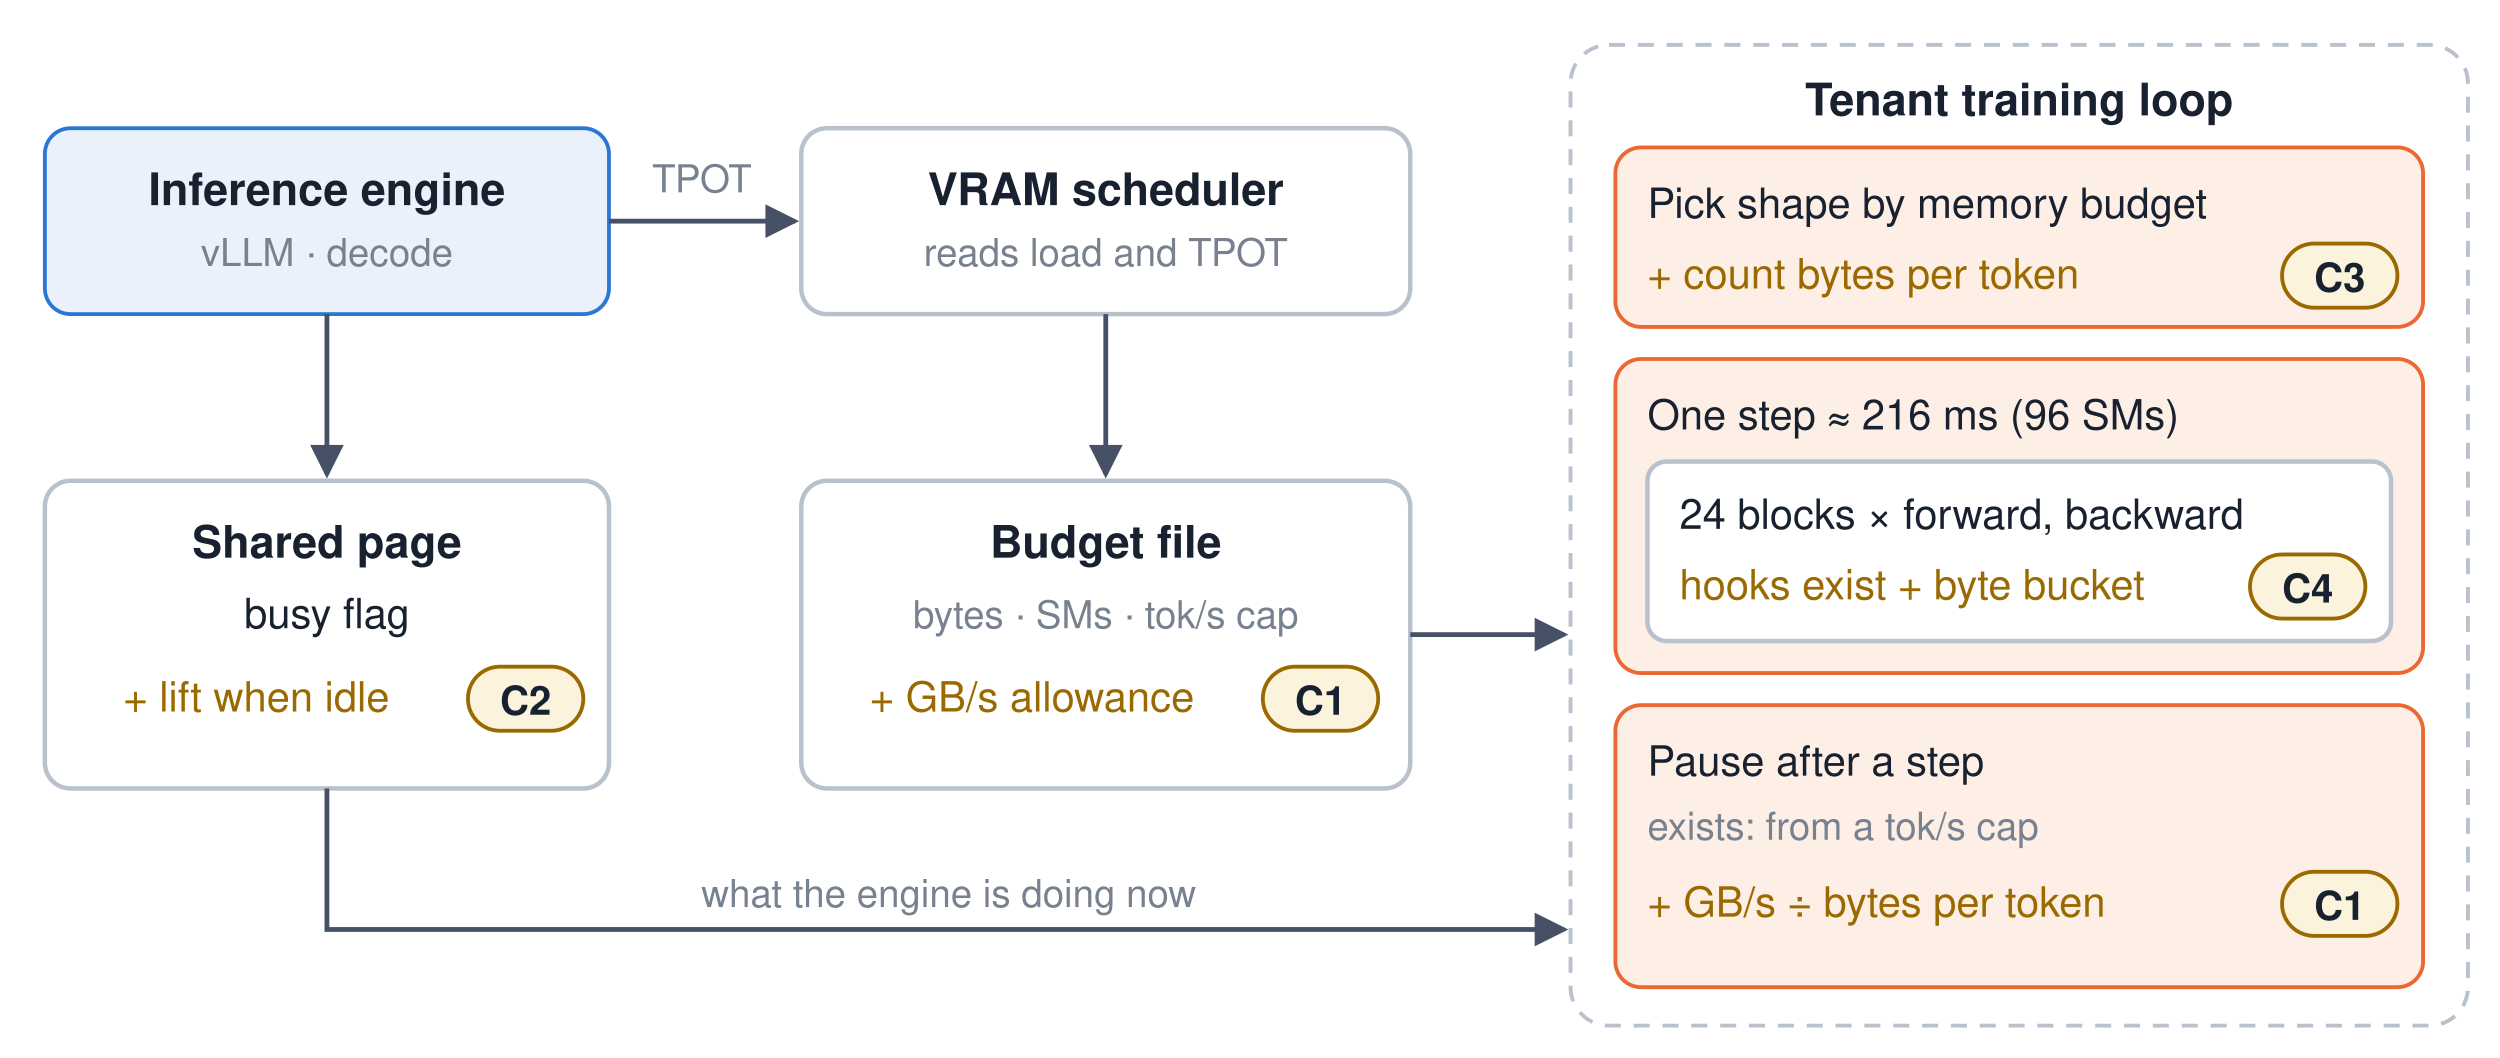
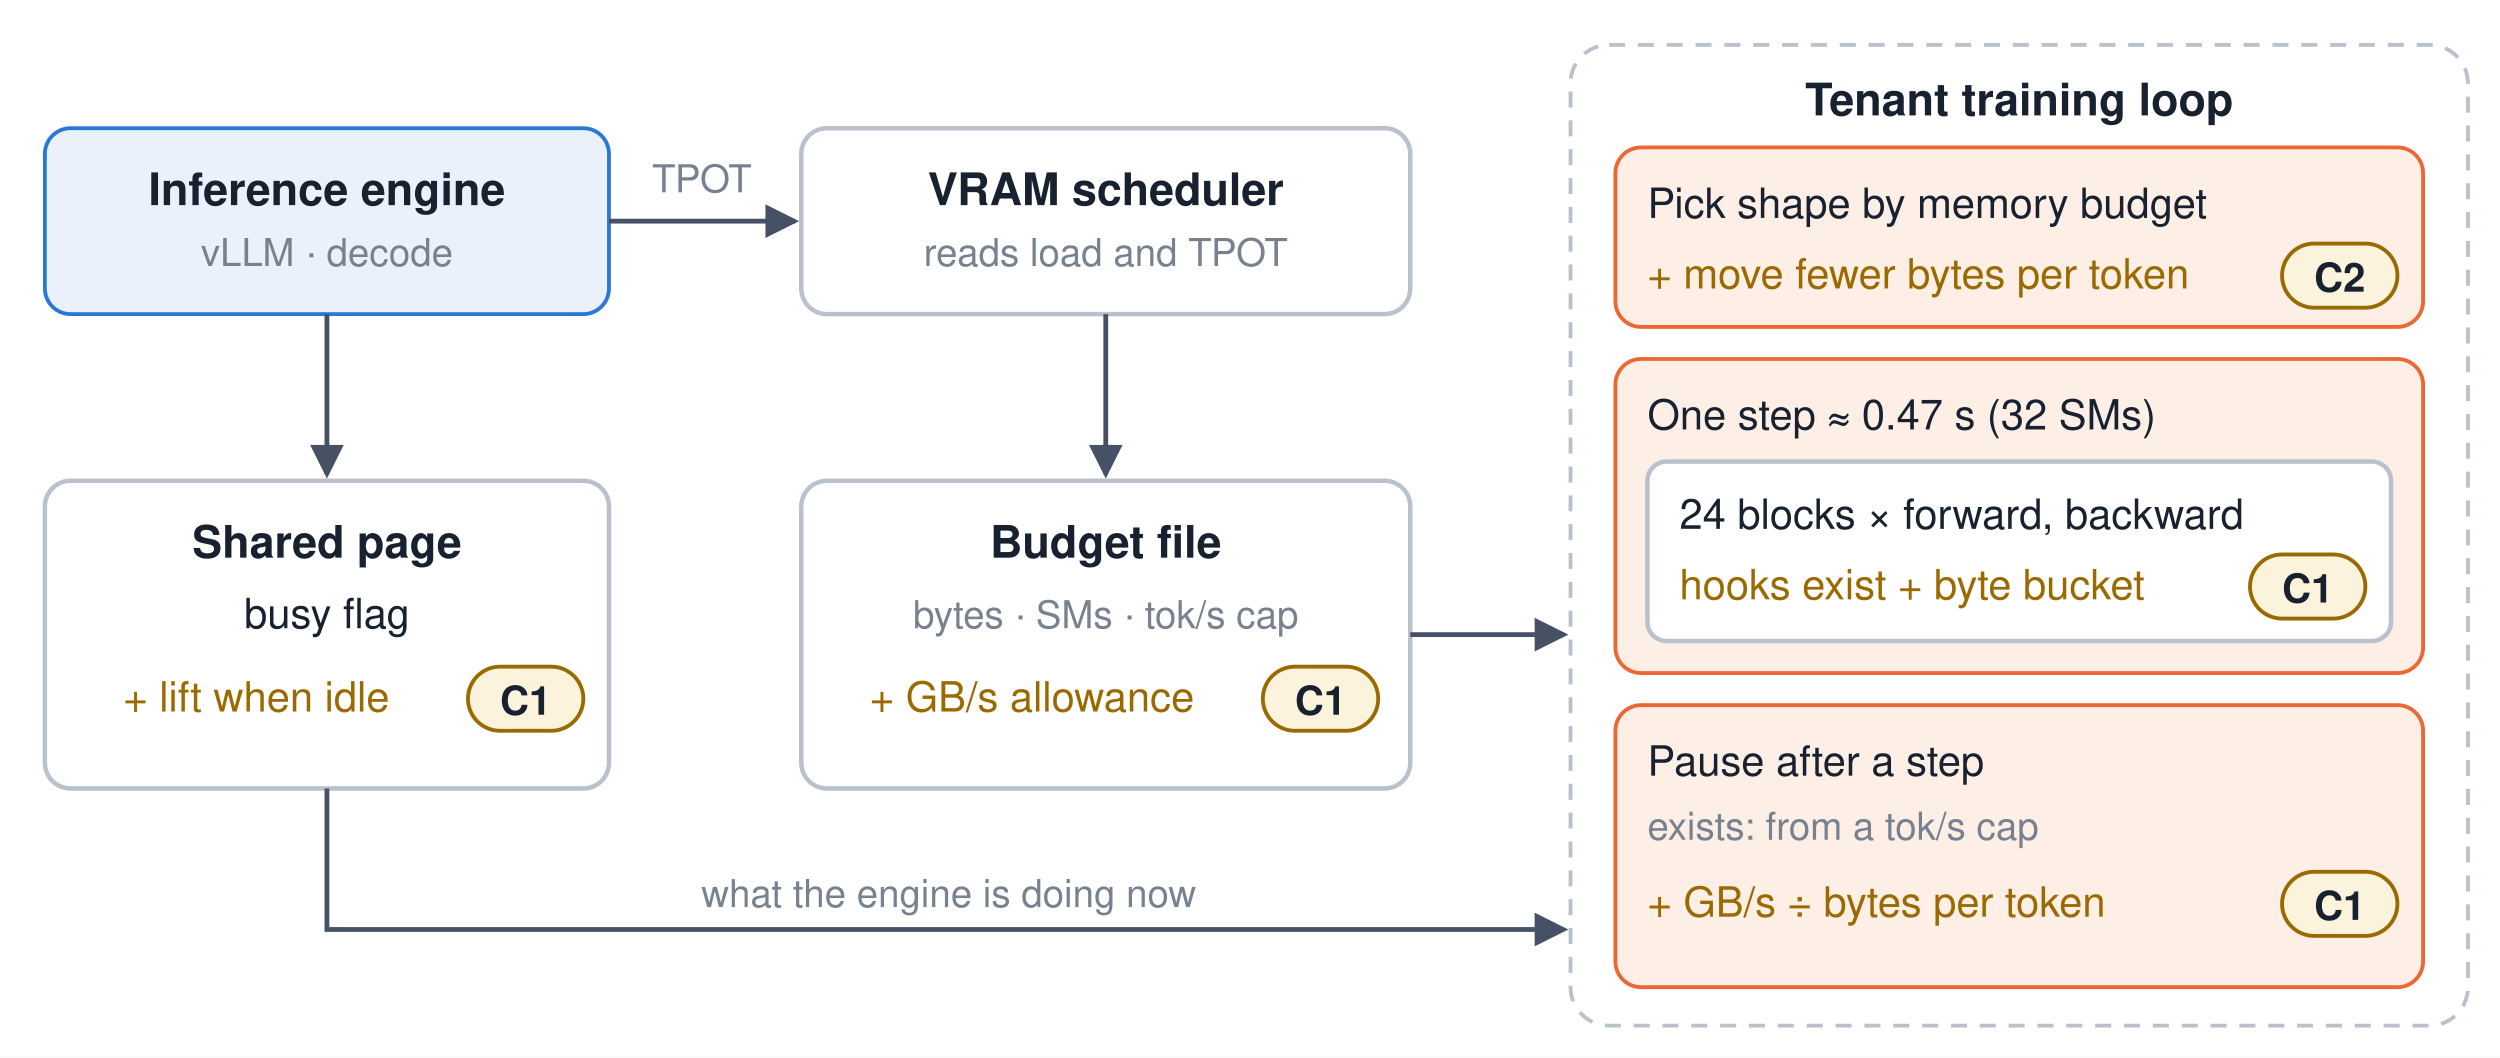
<svg xmlns="http://www.w3.org/2000/svg" viewBox="0 0 780 330" width="780" height="330" role="img" aria-labelledby="pm-t">
  <style>svg{background:#fff} text{font-family:"IBM Plex Sans","Segoe UI",Helvetica,Arial,sans-serif}
.d-box{fill:#ffffff;stroke:#b9c1cd;stroke-width:1.4}.d-soft{fill:#eaf1fb;stroke:#2a78d6;stroke-width:1.2}.d-ten{fill:#fdeee6;stroke:#eb6834;stroke-width:1.2}
.d-bad{fill:#fbecec;stroke:#cf3a3a;stroke-width:1.4}.d-good{fill:#e7f5ee;stroke:#178a58;stroke-width:1.2}.d-warn{fill:#fbf3dc;stroke:#9a6a00;stroke-width:1.2}
.d-zone{fill:none;stroke:#b9c1cd;stroke-width:1.2;stroke-dasharray:5 4}.d-t{fill:#18212f;font-size:13px}.d-b{fill:#18212f;font-size:14px;font-weight:600}
.d-m{fill:#77818f;font-size:12px}.d-r{fill:#cf3a3a;font-size:12.5px;font-weight:600}.d-g{fill:#178a58;font-size:12.5px;font-weight:600}.d-ln{stroke:#465166;stroke-width:1.5;fill:none}</style>
  <rect width="780" height="330" fill="#fff" />
  <defs>
    <marker id="pm-arr" viewBox="0 0 8 8" refX="7" refY="4" markerWidth="7" markerHeight="7" orient="auto">
      <path d="M0 0L8 4L0 8z" style="fill:#465166" />
    </marker>
  </defs>
  <g id="pm-eng">
    <rect class="d-soft" x="14" y="40" width="176" height="58" rx="8" />
    <text class="d-b" x="102" y="64" text-anchor="middle">Inference engine</text>
    <text class="d-m" x="102" y="83" text-anchor="middle">vLLM · decode</text>
  </g>
  <g id="pm-sch">
    <rect class="d-box" x="250" y="40" width="190" height="58" rx="8" />
    <text class="d-b" x="345" y="64" text-anchor="middle">VRAM scheduler</text>
    <text class="d-m" x="345" y="83" text-anchor="middle">reads load and TPOT</text>
  </g>
  <path class="d-ln" d="M190 69H248" marker-end="url(#pm-arr)" />
  <text class="d-m" x="219" y="60" text-anchor="middle">TPOT</text>
  <g id="pm-page">
    <rect class="d-box" x="14" y="150" width="176" height="96" rx="8" />
    <text class="d-b" x="102" y="174" text-anchor="middle">Shared page</text>
    <text class="d-t" x="102" y="196" text-anchor="middle">busy flag</text>
    <text class="d-t" x="80" y="222" text-anchor="middle" style="fill:#9a6a00">+ lift when idle</text>
    <rect class="d-warn" x="146" y="208" width="36" height="20" rx="10" />
-     <text class="d-b" x="164" y="223" text-anchor="middle" style="font-size:12.5px">C2</text>
+     <text class="d-b" x="164" y="223" text-anchor="middle" style="font-size:12.5px">C1</text>
  </g>
  <path class="d-ln" d="M102 98V148" marker-end="url(#pm-arr)" />
  <g id="pm-bud">
    <rect class="d-box" x="250" y="150" width="190" height="96" rx="8" />
    <text class="d-b" x="345" y="174" text-anchor="middle">Budget file</text>
    <text class="d-m" x="345" y="196" text-anchor="middle">bytes · SMs · tok/s cap</text>
    <text class="d-t" x="322" y="222" text-anchor="middle" style="fill:#9a6a00">+ GB/s allowance</text>
    <rect class="d-warn" x="394" y="208" width="36" height="20" rx="10" />
    <text class="d-b" x="412" y="223" text-anchor="middle" style="font-size:12.5px">C1</text>
  </g>
  <path class="d-ln" d="M345 98V148" marker-end="url(#pm-arr)" />
  <path class="d-ln" d="M440 198H488" marker-end="url(#pm-arr)" />
  <path class="d-ln" d="M102 246V290H488" marker-end="url(#pm-arr)" />
  <text class="d-m" x="296" y="283" text-anchor="middle">what the engine is doing now</text>
  <rect class="d-zone" x="490" y="14" width="280" height="306" rx="12" />
  <text class="d-b" x="630" y="36" text-anchor="middle">Tenant training loop</text>
  <g id="pm-shape">
    <rect class="d-ten" x="504" y="46" width="252" height="56" rx="8" />
    <text class="d-t" x="514" y="68">Pick shape by memory budget</text>
-     <text class="d-t" x="514" y="90" style="fill:#9a6a00">+ count bytes per token</text>
+     <text class="d-t" x="514" y="90" style="fill:#9a6a00">+ move fewer bytes per token</text>
    <rect class="d-warn" x="712" y="76" width="36" height="20" rx="10" />
-     <text class="d-b" x="730" y="91" text-anchor="middle" style="font-size:12.5px">C3</text>
+     <text class="d-b" x="730" y="91" text-anchor="middle" style="font-size:12.5px">C2</text>
  </g>
  <g id="pm-step">
    <rect class="d-ten" x="504" y="112" width="252" height="98" rx="8" />
-     <text class="d-t" x="514" y="134">One step ≈ 216 ms (96 SMs)</text>
+     <text class="d-t" x="514" y="134">One step ≈ 0.47 s (32 SMs)</text>
    <rect class="d-box" x="514" y="144" width="232" height="56" rx="6" />
    <text class="d-t" x="524" y="165">24 blocks × forward, backward</text>
    <text class="d-t" x="524" y="187" style="fill:#9a6a00">hooks exist + byte bucket</text>
    <rect class="d-warn" x="702" y="173" width="36" height="20" rx="10" />
-     <text class="d-b" x="720" y="188" text-anchor="middle" style="font-size:12.5px">C4</text>
+     <text class="d-b" x="720" y="188" text-anchor="middle" style="font-size:12.5px">C1</text>
  </g>
  <g id="pm-pause">
    <rect class="d-ten" x="504" y="220" width="252" height="88" rx="8" />
    <text class="d-t" x="514" y="242">Pause after a step</text>
    <text class="d-m" x="514" y="262">exists: from a tok/s cap</text>
    <text class="d-t" x="514" y="286" style="fill:#9a6a00">+ GB/s ÷ bytes per token</text>
    <rect class="d-warn" x="712" y="272" width="36" height="20" rx="10" />
    <text class="d-b" x="730" y="287" text-anchor="middle" style="font-size:12.5px">C1</text>
  </g>
</svg>
